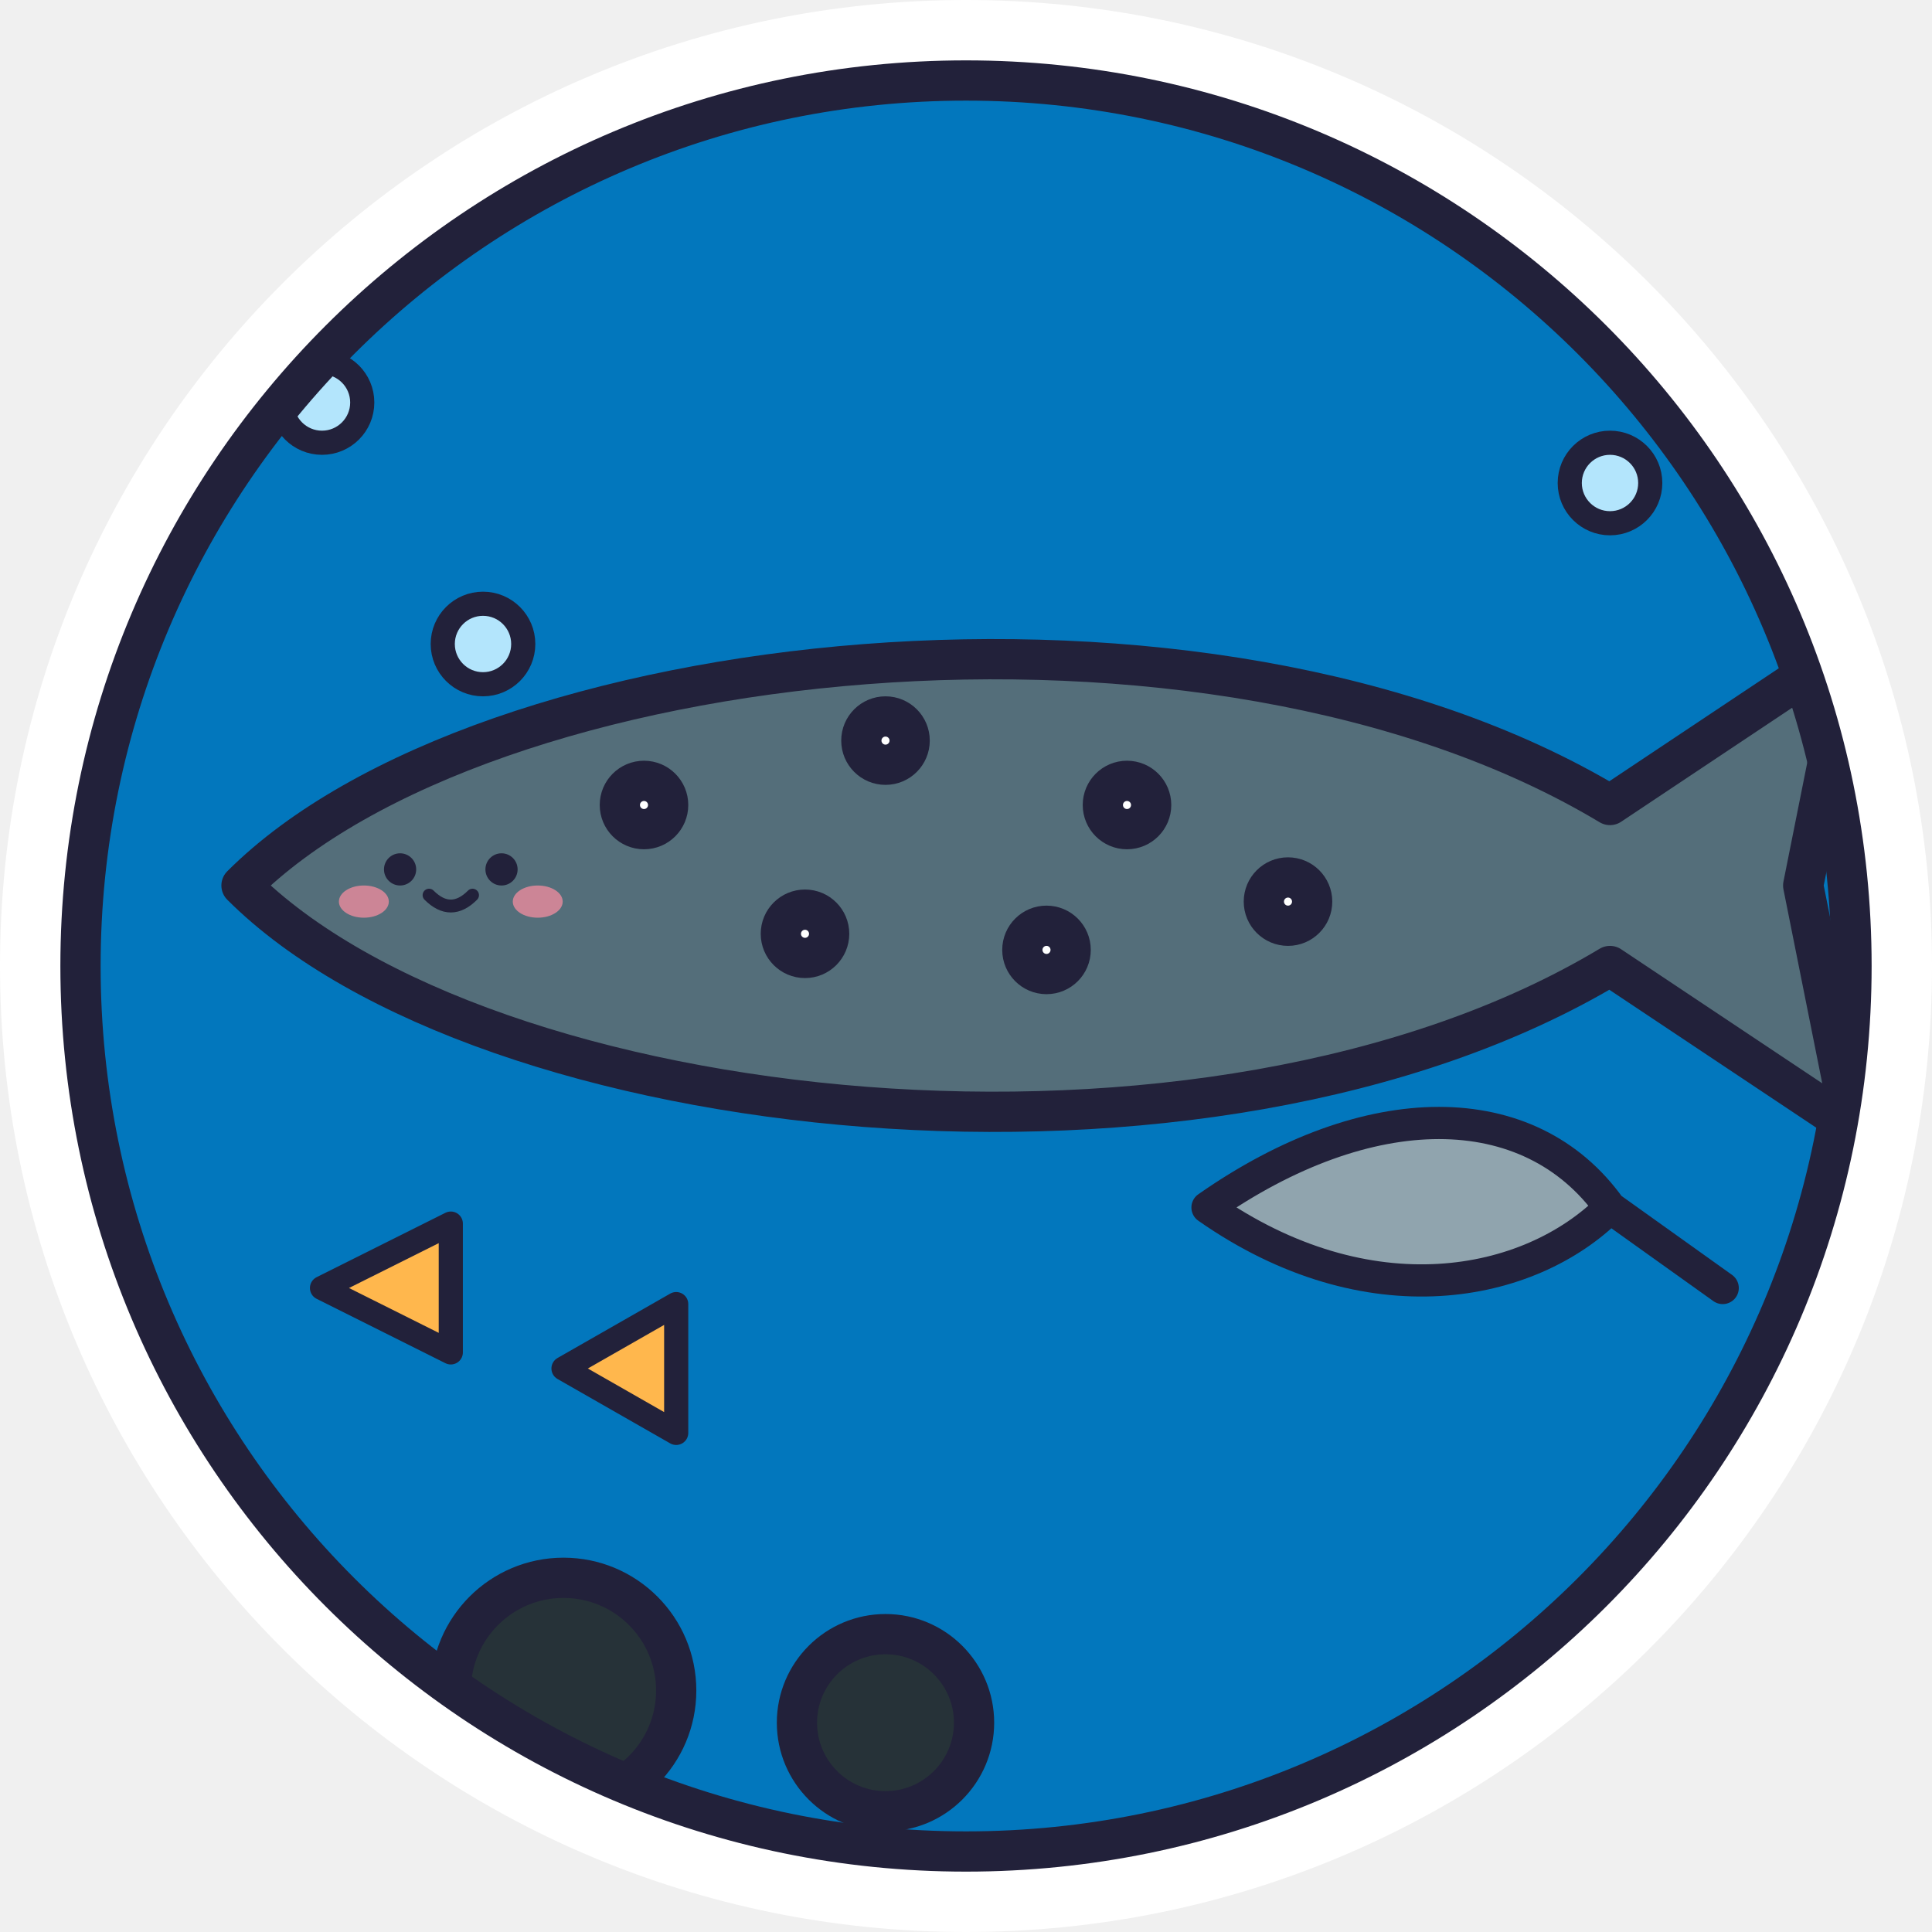
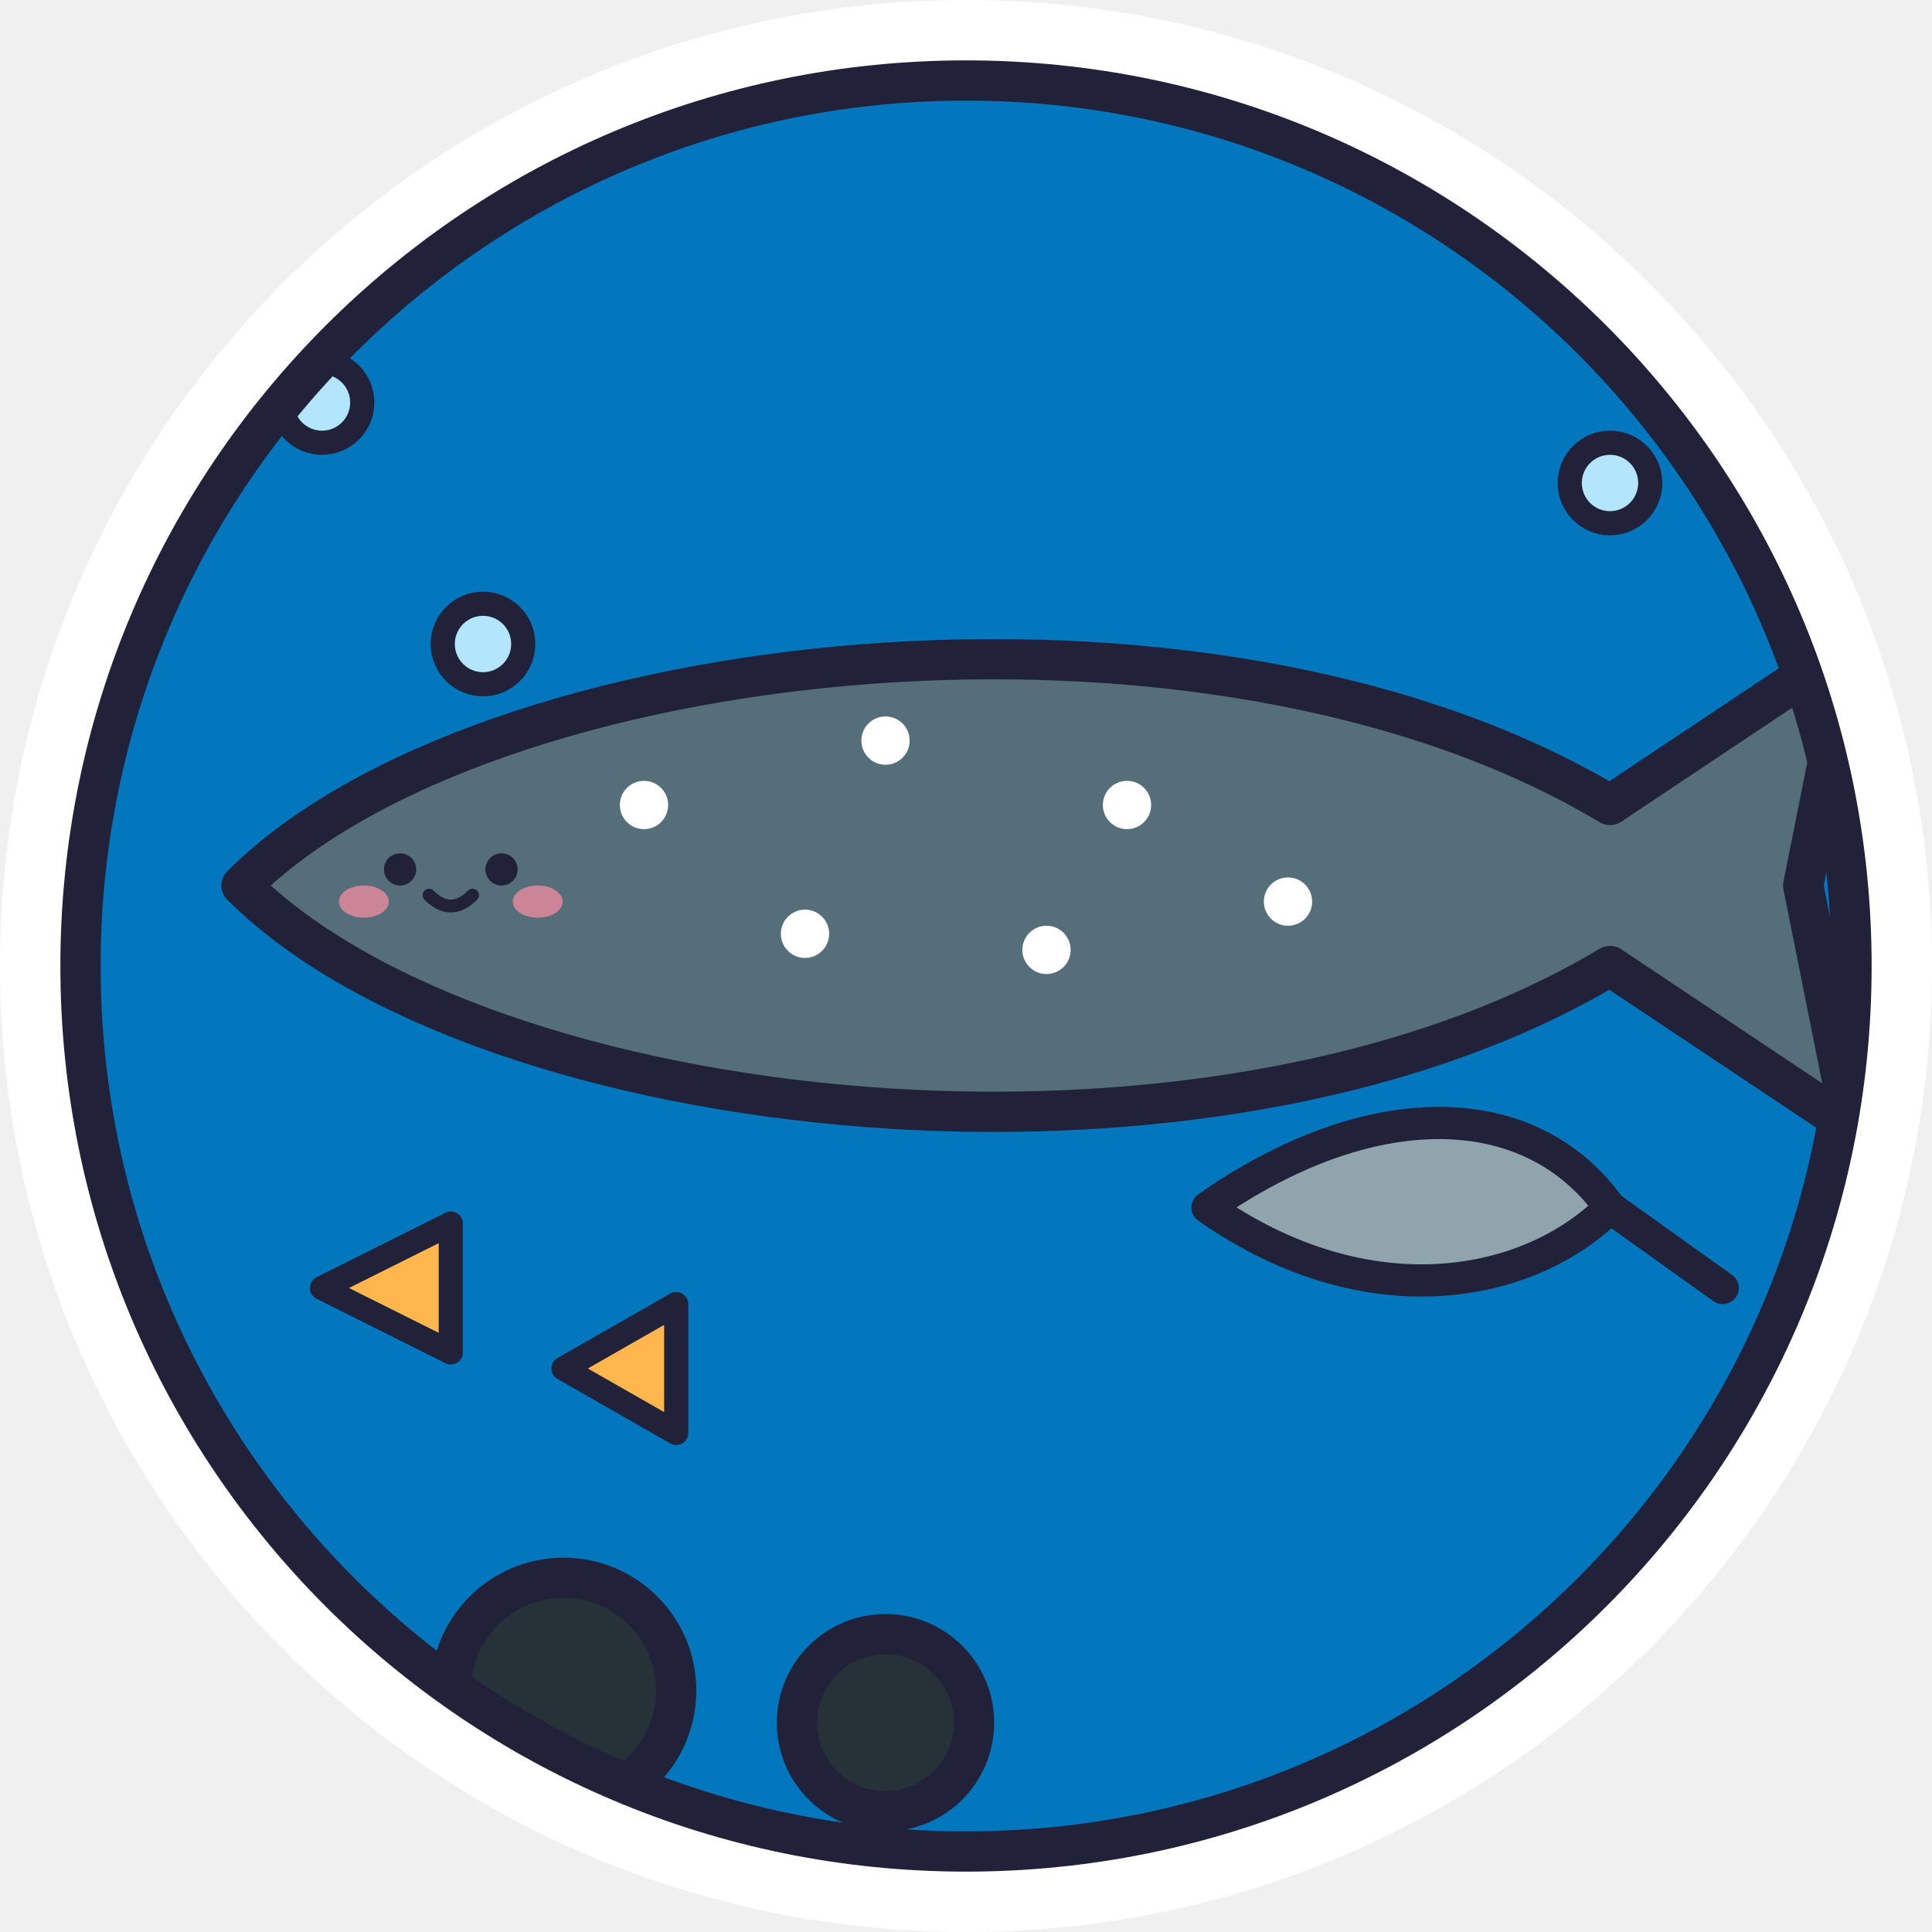
<svg xmlns="http://www.w3.org/2000/svg" viewBox="0 0 240 240" aria-hidden="true">
  <defs>
    <clipPath id="jos-d2">
      <circle cx="120" cy="120" r="110" />
    </clipPath>
  </defs>
  <circle cx="120" cy="120" r="120" fill="#fff" />
  <circle cx="120" cy="120" r="110" fill="#0277BD" />
  <g clip-path="url(#jos-d2)">
    <g stroke="#22213A" stroke-width="5" stroke-linejoin="round" stroke-linecap="round">
      <circle cx="40" cy="50" r="5" fill="#B3E5FC" stroke-width="3" />
      <circle cx="60" cy="80" r="5" fill="#B3E5FC" stroke-width="3" />
      <circle cx="200" cy="60" r="5" fill="#B3E5FC" stroke-width="3" />
      <circle cx="180" cy="100" r="5" fill="#B3E5FC" stroke-width="3" />
      <path d="M30 110c30-30 120-40 170-10l30-20-6 30 6 30-30-20c-50 30-140 20-170-10z" fill="#546E7A" />
-       <circle cx="80" cy="100" r="3" fill="#FFFFFF" />
-       <circle cx="110" cy="92" r="3" fill="#FFFFFF" />
-       <circle cx="140" cy="100" r="3" fill="#FFFFFF" />
-       <circle cx="100" cy="116" r="3" fill="#FFFFFF" />
-       <circle cx="130" cy="118" r="3" fill="#FFFFFF" />
-       <circle cx="160" cy="112" r="3" fill="#FFFFFF" />
+       <circle cx="80" cy="100" r="3" fill="#FFFFFF" stroke="none" />
+       <circle cx="110" cy="92" r="3" fill="#FFFFFF" stroke="none" />
+       <circle cx="140" cy="100" r="3" fill="#FFFFFF" stroke="none" />
+       <circle cx="100" cy="116" r="3" fill="#FFFFFF" stroke="none" />
+       <circle cx="130" cy="118" r="3" fill="#FFFFFF" stroke="none" />
+       <circle cx="160" cy="112" r="3" fill="#FFFFFF" stroke="none" />
      <circle class="f" cx="49.7" cy="108" r="2" fill="#22213A" stroke="none" />
      <circle class="f" cx="62.3" cy="108" r="2" fill="#22213A" stroke="none" />
      <ellipse class="f" cx="45.2" cy="112" rx="3.1" ry="2" fill="#FF8FA3" stroke="none" opacity=".7" />
      <ellipse class="f" cx="66.8" cy="112" rx="3.1" ry="2" fill="#FF8FA3" stroke="none" opacity=".7" />
      <path class="f" d="M53.3 111.2q2.7 2.7 5.4 0" fill="none" stroke-width="1.6" />
      <path d="M150 150c20-14 40-14 50 0-10 10-30 14-50 0zM200 150l14 10" fill="#90A4AE" stroke-width="4" />
      <path d="M40 160l16-8v16zM70 170l14-8v16z" fill="#FFB74D" stroke-width="3" />
      <circle cx="70" cy="210" r="14" fill="#263238" />
      <path d="M54 250c0-20 32-20 32 0z" fill="#263238" />
      <circle cx="110" cy="214" r="11" fill="#263238" />
      <path d="M98 250c0-16 24-16 24 0z" fill="#263238" />
    </g>
  </g>
  <circle cx="120" cy="120" r="110" fill="none" stroke="#22213A" stroke-width="5" />
</svg>
